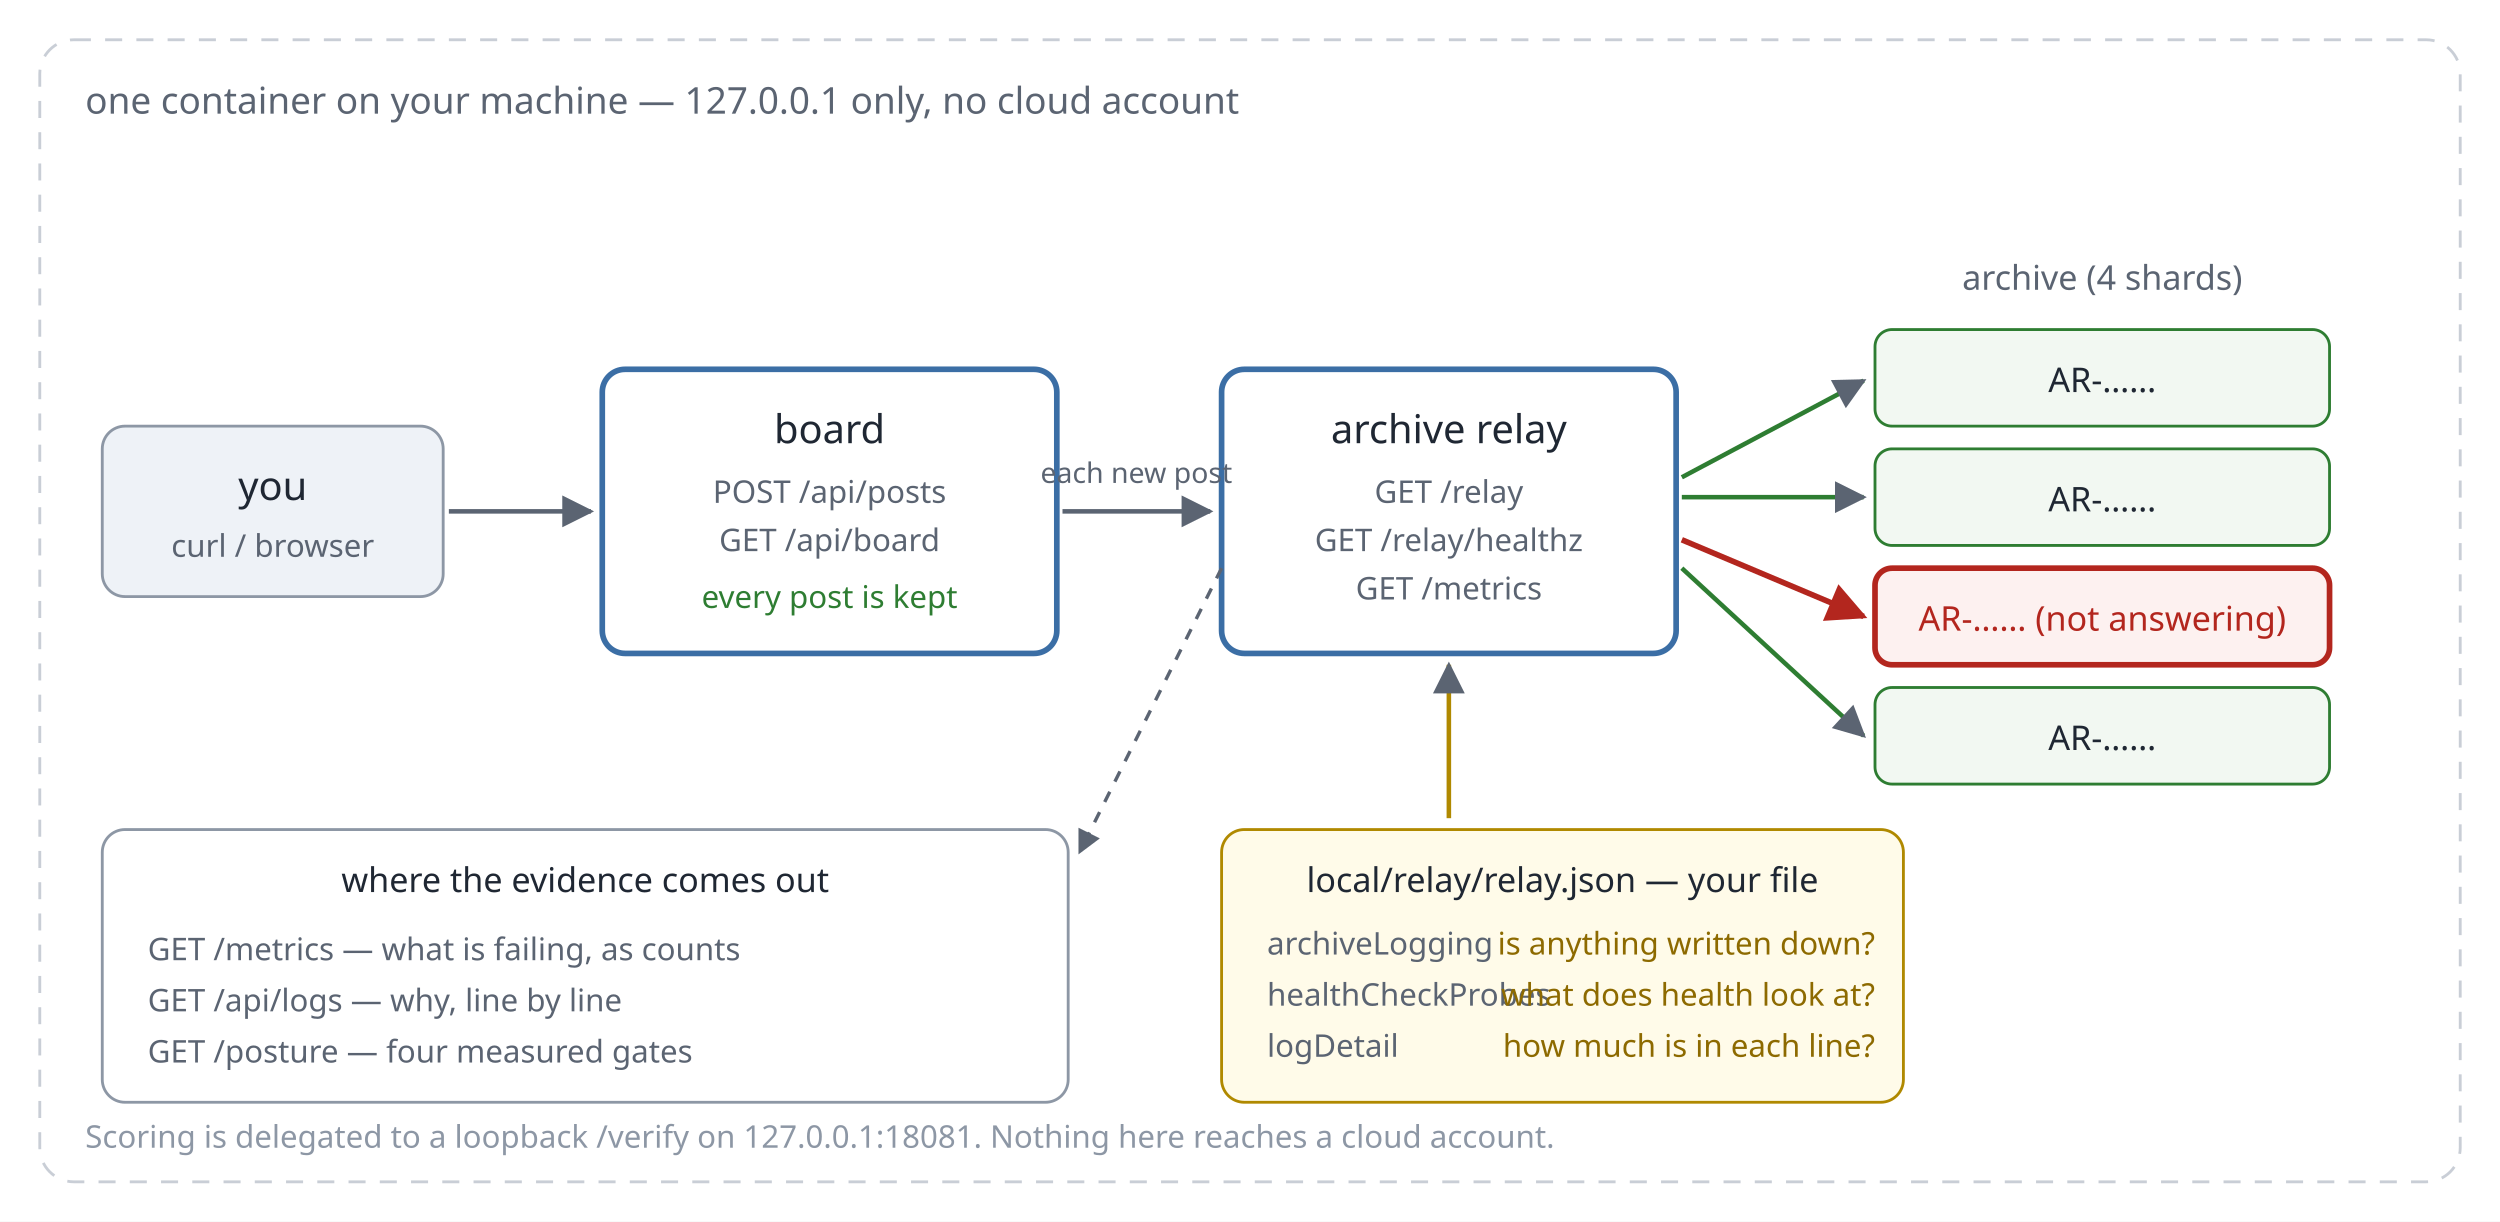
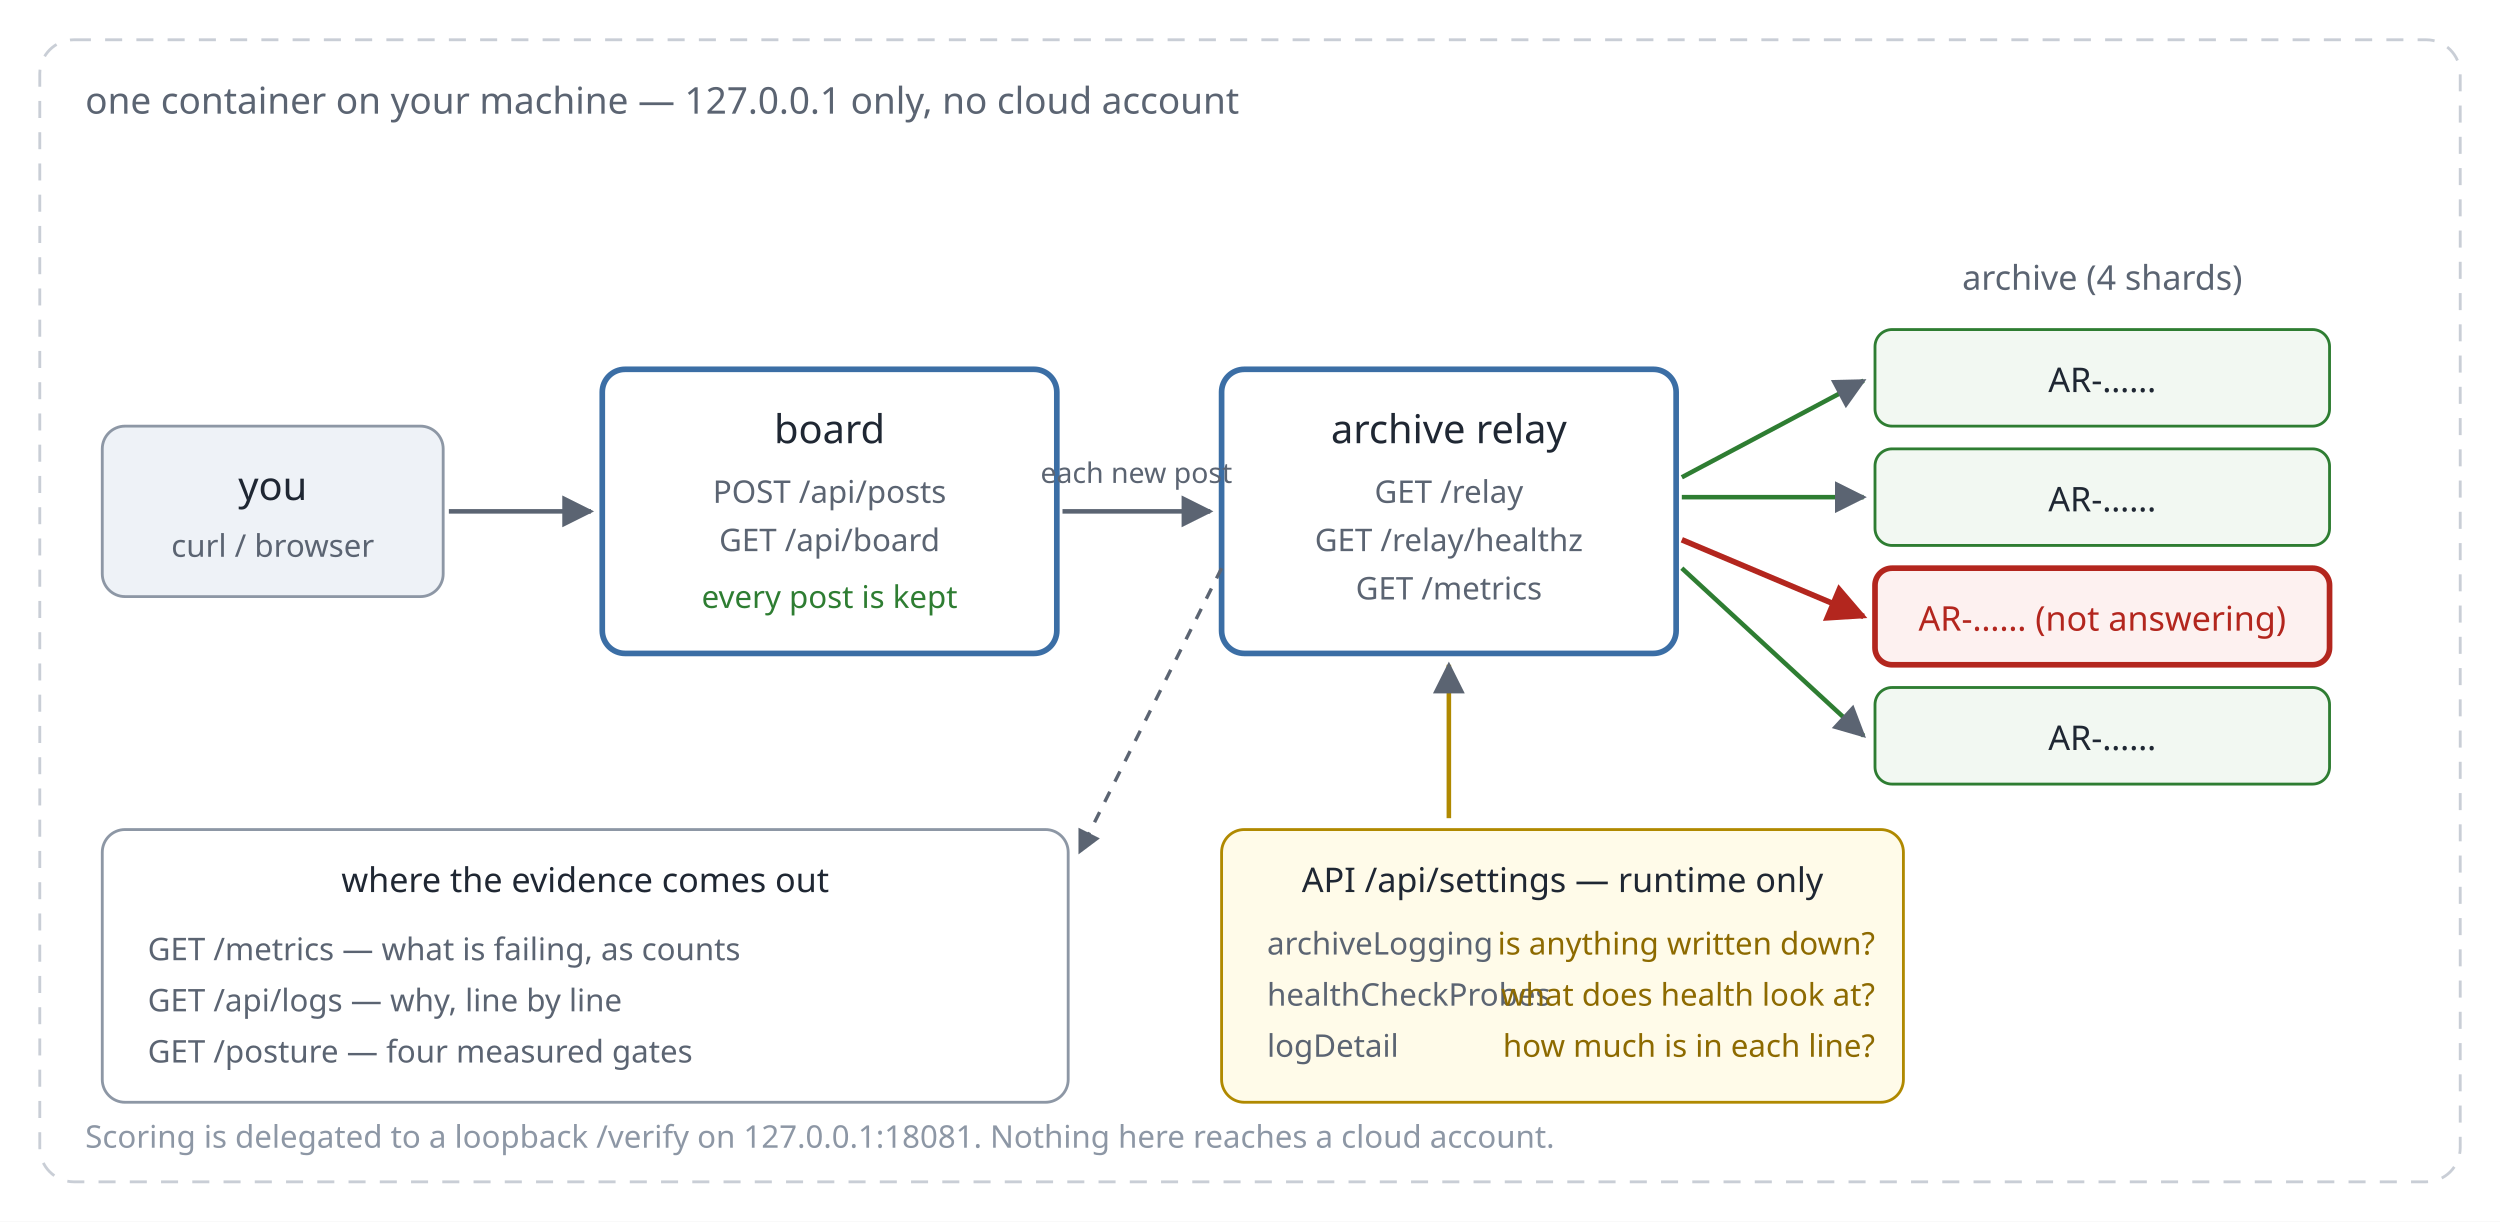
<svg xmlns="http://www.w3.org/2000/svg" viewBox="0 0 880 430" width="880" height="430" font-family="system-ui, sans-serif" role="img" aria-label="stackstack-observability architecture">
  <defs>
    <marker id="arrow" viewBox="0 0 10 10" refX="9" refY="5" markerWidth="7" markerHeight="7" orient="auto-start-reverse">
      <path d="M 0 0 L 10 5 L 0 10 z" fill="#5b6472" />
    </marker>
    <marker id="arrowRed" viewBox="0 0 10 10" refX="9" refY="5" markerWidth="7" markerHeight="7" orient="auto-start-reverse">
      <path d="M 0 0 L 10 5 L 0 10 z" fill="#b3261e" />
    </marker>
  </defs>
  <rect x="0" y="0" width="880" height="430" fill="#ffffff" />
  <rect x="14" y="14" width="852" height="402" rx="12" fill="none" stroke="#c9ced6" stroke-dasharray="6 5" />
  <text x="30" y="40" font-size="13" fill="#5b6472">one container on your machine — 127.0.0.1 only, no cloud account</text>
  <rect x="36" y="150" width="120" height="60" rx="8" fill="#eef2f7" stroke="#8d97a5" />
  <text x="96" y="176" font-size="14" text-anchor="middle" fill="#1f2733">you</text>
  <text x="96" y="196" font-size="11" text-anchor="middle" fill="#5b6472">curl / browser</text>
  <rect x="212" y="130" width="160" height="100" rx="8" fill="#ffffff" stroke="#3b6ea5" stroke-width="2" />
  <text x="292" y="156" font-size="14" text-anchor="middle" fill="#1f2733">board</text>
  <text x="292" y="177" font-size="11" text-anchor="middle" fill="#5b6472">POST /api/posts</text>
  <text x="292" y="194" font-size="11" text-anchor="middle" fill="#5b6472">GET /api/board</text>
  <text x="292" y="214" font-size="11" text-anchor="middle" fill="#2e7d32">every post is kept</text>
  <rect x="430" y="130" width="160" height="100" rx="8" fill="#ffffff" stroke="#3b6ea5" stroke-width="2" />
  <text x="510" y="156" font-size="14" text-anchor="middle" fill="#1f2733">archive relay</text>
  <text x="510" y="177" font-size="11" text-anchor="middle" fill="#5b6472">GET /relay</text>
  <text x="510" y="194" font-size="11" text-anchor="middle" fill="#5b6472">GET /relay/healthz</text>
  <text x="510" y="211" font-size="11" text-anchor="middle" fill="#5b6472">GET /metrics</text>
  <text x="740" y="102" font-size="12" text-anchor="middle" fill="#5b6472">archive (4 shards)</text>
  <rect x="660" y="116" width="160" height="34" rx="6" fill="#f2f8f2" stroke="#2e7d32" />
  <text x="740" y="138" font-size="12" text-anchor="middle" fill="#1f2733">AR-……</text>
  <rect x="660" y="158" width="160" height="34" rx="6" fill="#f2f8f2" stroke="#2e7d32" />
  <text x="740" y="180" font-size="12" text-anchor="middle" fill="#1f2733">AR-……</text>
  <rect x="660" y="200" width="160" height="34" rx="6" fill="#fdf1f0" stroke="#b3261e" stroke-width="2" />
  <text x="740" y="222" font-size="12" text-anchor="middle" fill="#b3261e">AR-…… (not answering)</text>
  <rect x="660" y="242" width="160" height="34" rx="6" fill="#f2f8f2" stroke="#2e7d32" />
  <text x="740" y="264" font-size="12" text-anchor="middle" fill="#1f2733">AR-……</text>
  <line x1="158" y1="180" x2="208" y2="180" stroke="#5b6472" stroke-width="1.6" marker-end="url(#arrow)" />
  <line x1="374" y1="180" x2="426" y2="180" stroke="#5b6472" stroke-width="1.6" marker-end="url(#arrow)" />
  <text x="400" y="170" font-size="10" text-anchor="middle" fill="#5b6472">each new post</text>
  <line x1="592" y1="168" x2="656" y2="134" stroke="#2e7d32" stroke-width="1.6" marker-end="url(#arrow)" />
  <line x1="592" y1="175" x2="656" y2="175" stroke="#2e7d32" stroke-width="1.6" marker-end="url(#arrow)" />
  <line x1="592" y1="190" x2="656" y2="217" stroke="#b3261e" stroke-width="2" marker-end="url(#arrowRed)" />
  <line x1="592" y1="200" x2="656" y2="259" stroke="#2e7d32" stroke-width="1.6" marker-end="url(#arrow)" />
  <rect x="430" y="292" width="240" height="96" rx="8" fill="#fffbe9" stroke="#b08900" />
-   <text x="550" y="314" font-size="12" text-anchor="middle" fill="#1f2733">local/relay/relay.json — your file</text>
+   <text x="550" y="314" font-size="12" text-anchor="middle" fill="#1f2733">API /api/settings — runtime only</text>
  <text x="446" y="336" font-size="11" fill="#5b6472">archiveLogging</text>
  <text x="446" y="354" font-size="11" fill="#5b6472">healthCheckProbes</text>
  <text x="446" y="372" font-size="11" fill="#5b6472">logDetail</text>
  <text x="660" y="336" font-size="11" text-anchor="end" fill="#8d6a00">is anything written down?</text>
  <text x="660" y="354" font-size="11" text-anchor="end" fill="#8d6a00">what does health look at?</text>
  <text x="660" y="372" font-size="11" text-anchor="end" fill="#8d6a00">how much is in each line?</text>
  <line x1="510" y1="288" x2="510" y2="234" stroke="#b08900" stroke-width="1.6" marker-end="url(#arrow)" />
  <rect x="36" y="292" width="340" height="96" rx="8" fill="#ffffff" stroke="#8d97a5" />
  <text x="206" y="314" font-size="12" text-anchor="middle" fill="#1f2733">where the evidence comes out</text>
  <text x="52" y="338" font-size="11" fill="#5b6472">GET /metrics — what is failing, as counts</text>
  <text x="52" y="356" font-size="11" fill="#5b6472">GET /api/logs — why, line by line</text>
  <text x="52" y="374" font-size="11" fill="#5b6472">GET /posture — four measured gates</text>
  <line x1="430" y1="200" x2="380" y2="300" stroke="#5b6472" stroke-width="1.2" stroke-dasharray="4 4" marker-end="url(#arrow)" />
  <text x="30" y="404" font-size="11" fill="#8d97a5">Scoring is delegated to a loopback /verify on 127.0.0.1:18081. Nothing here reaches a cloud account.</text>
</svg>
